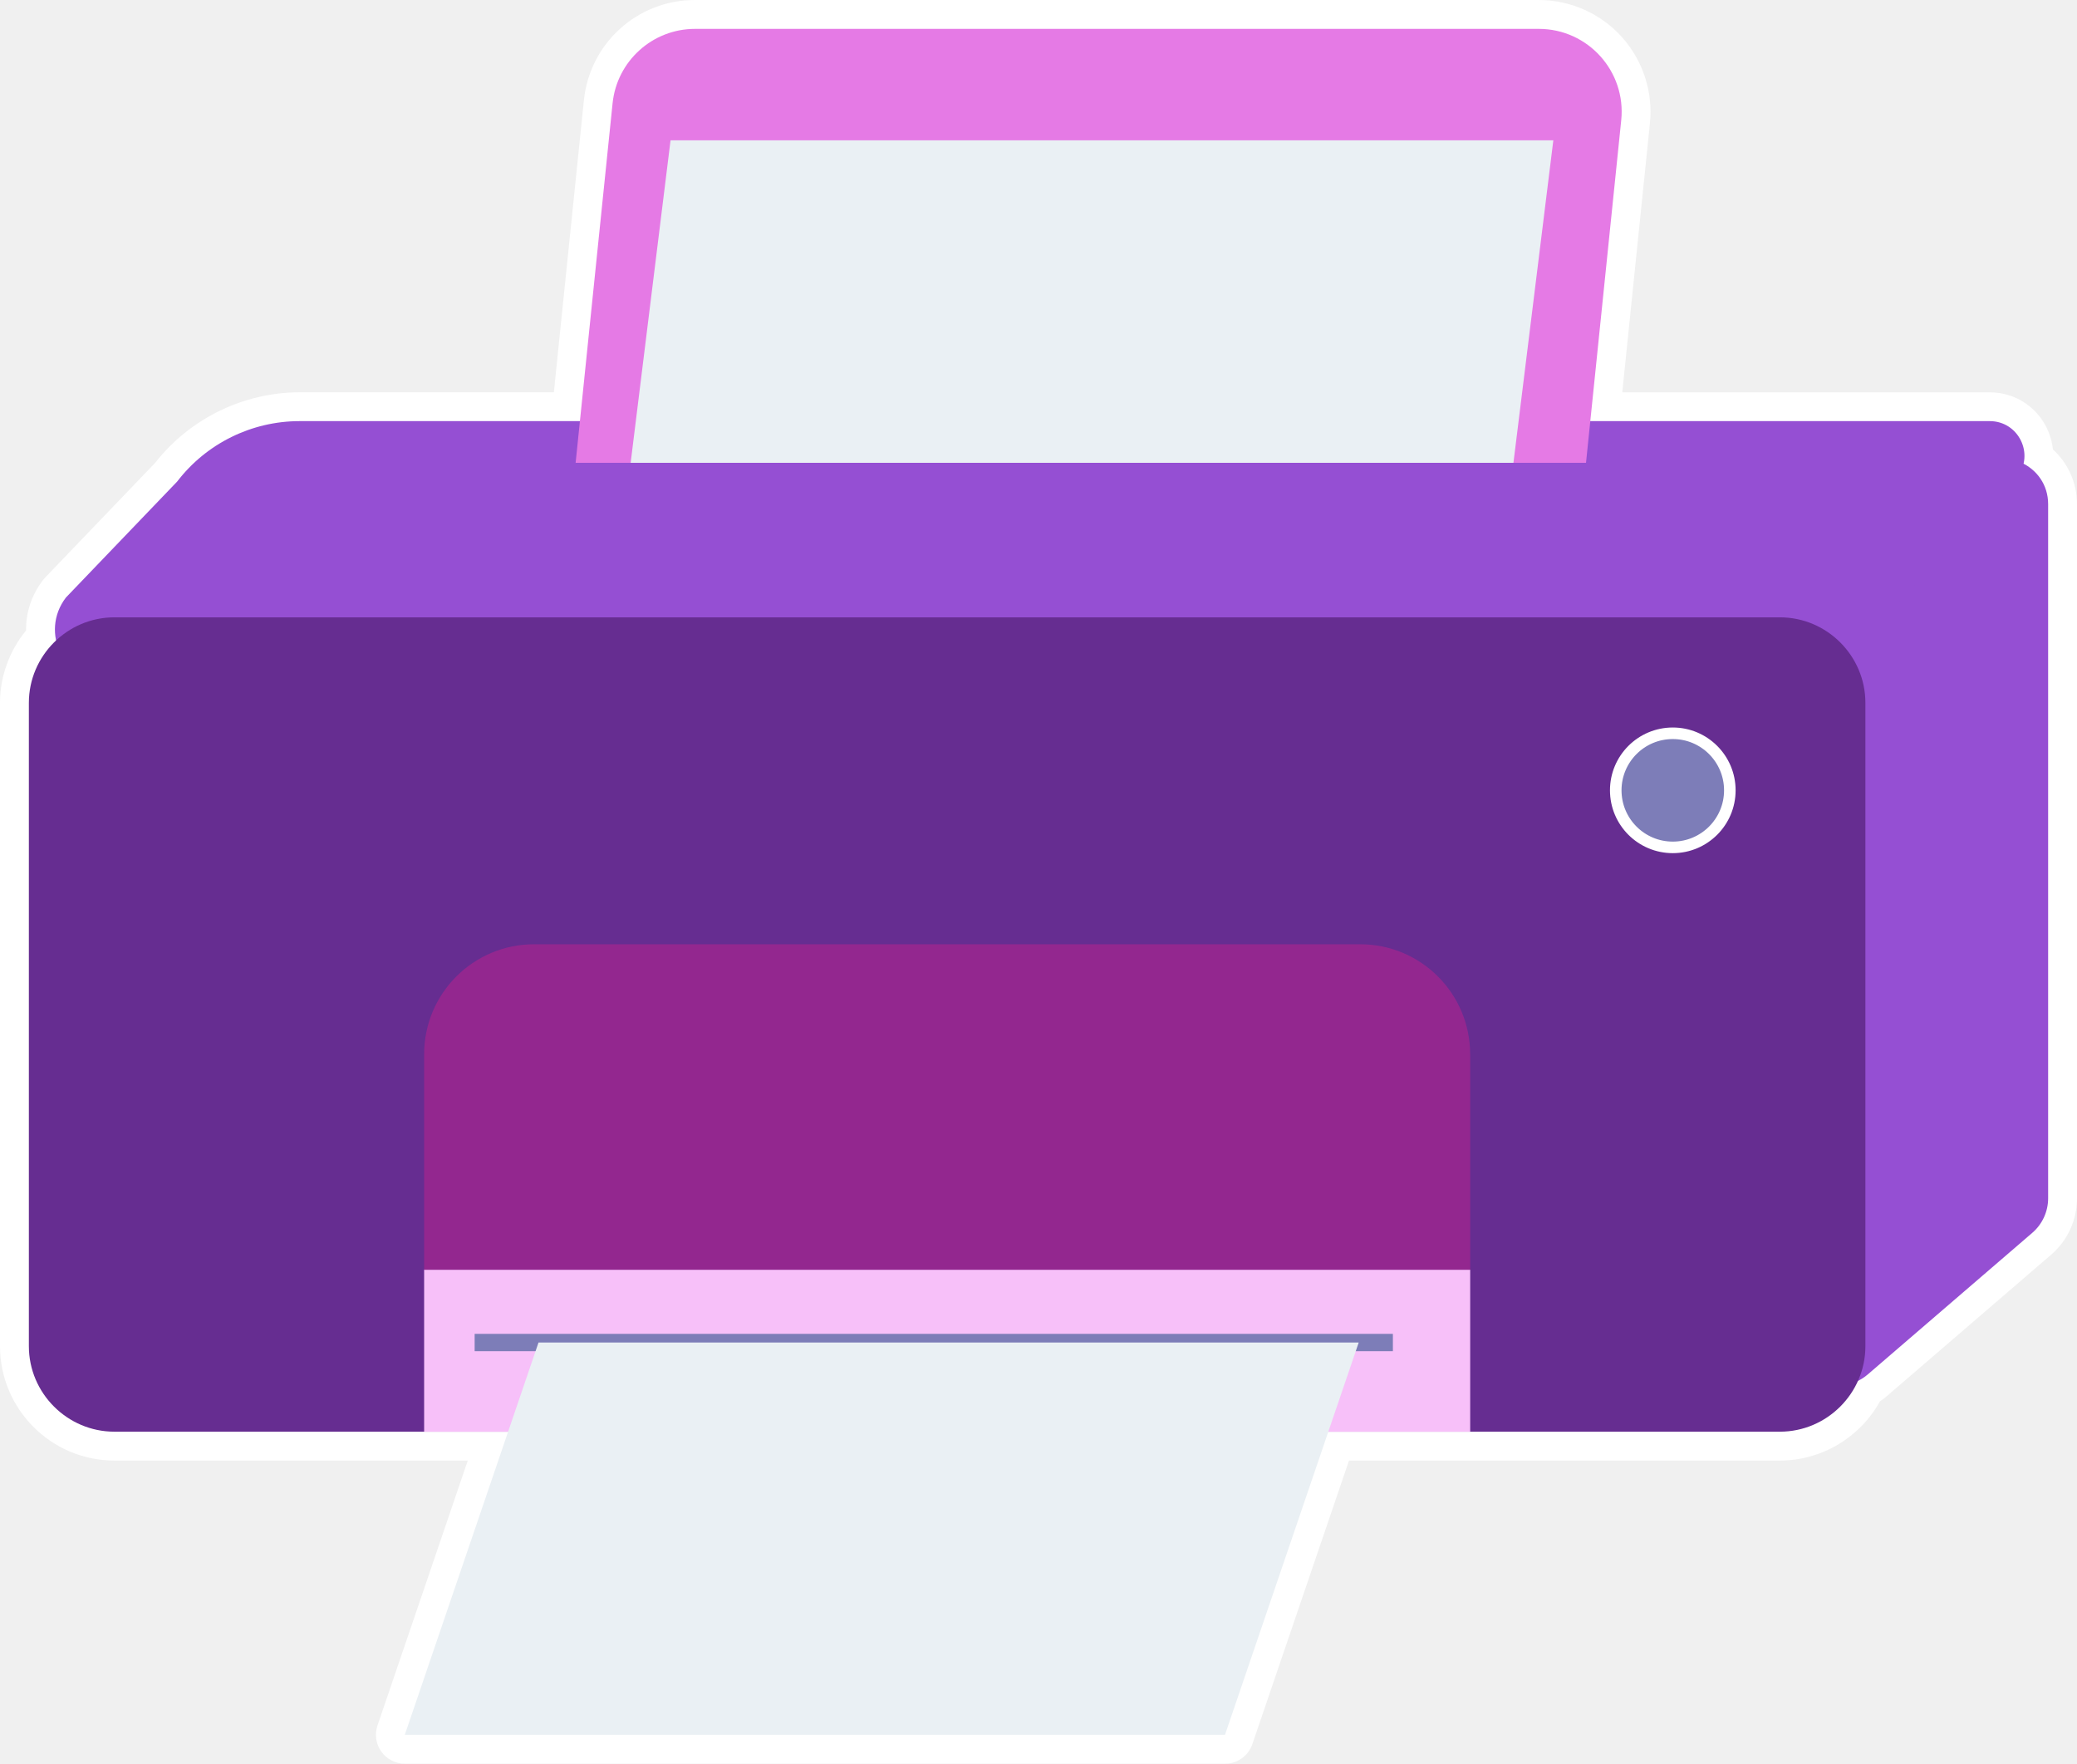
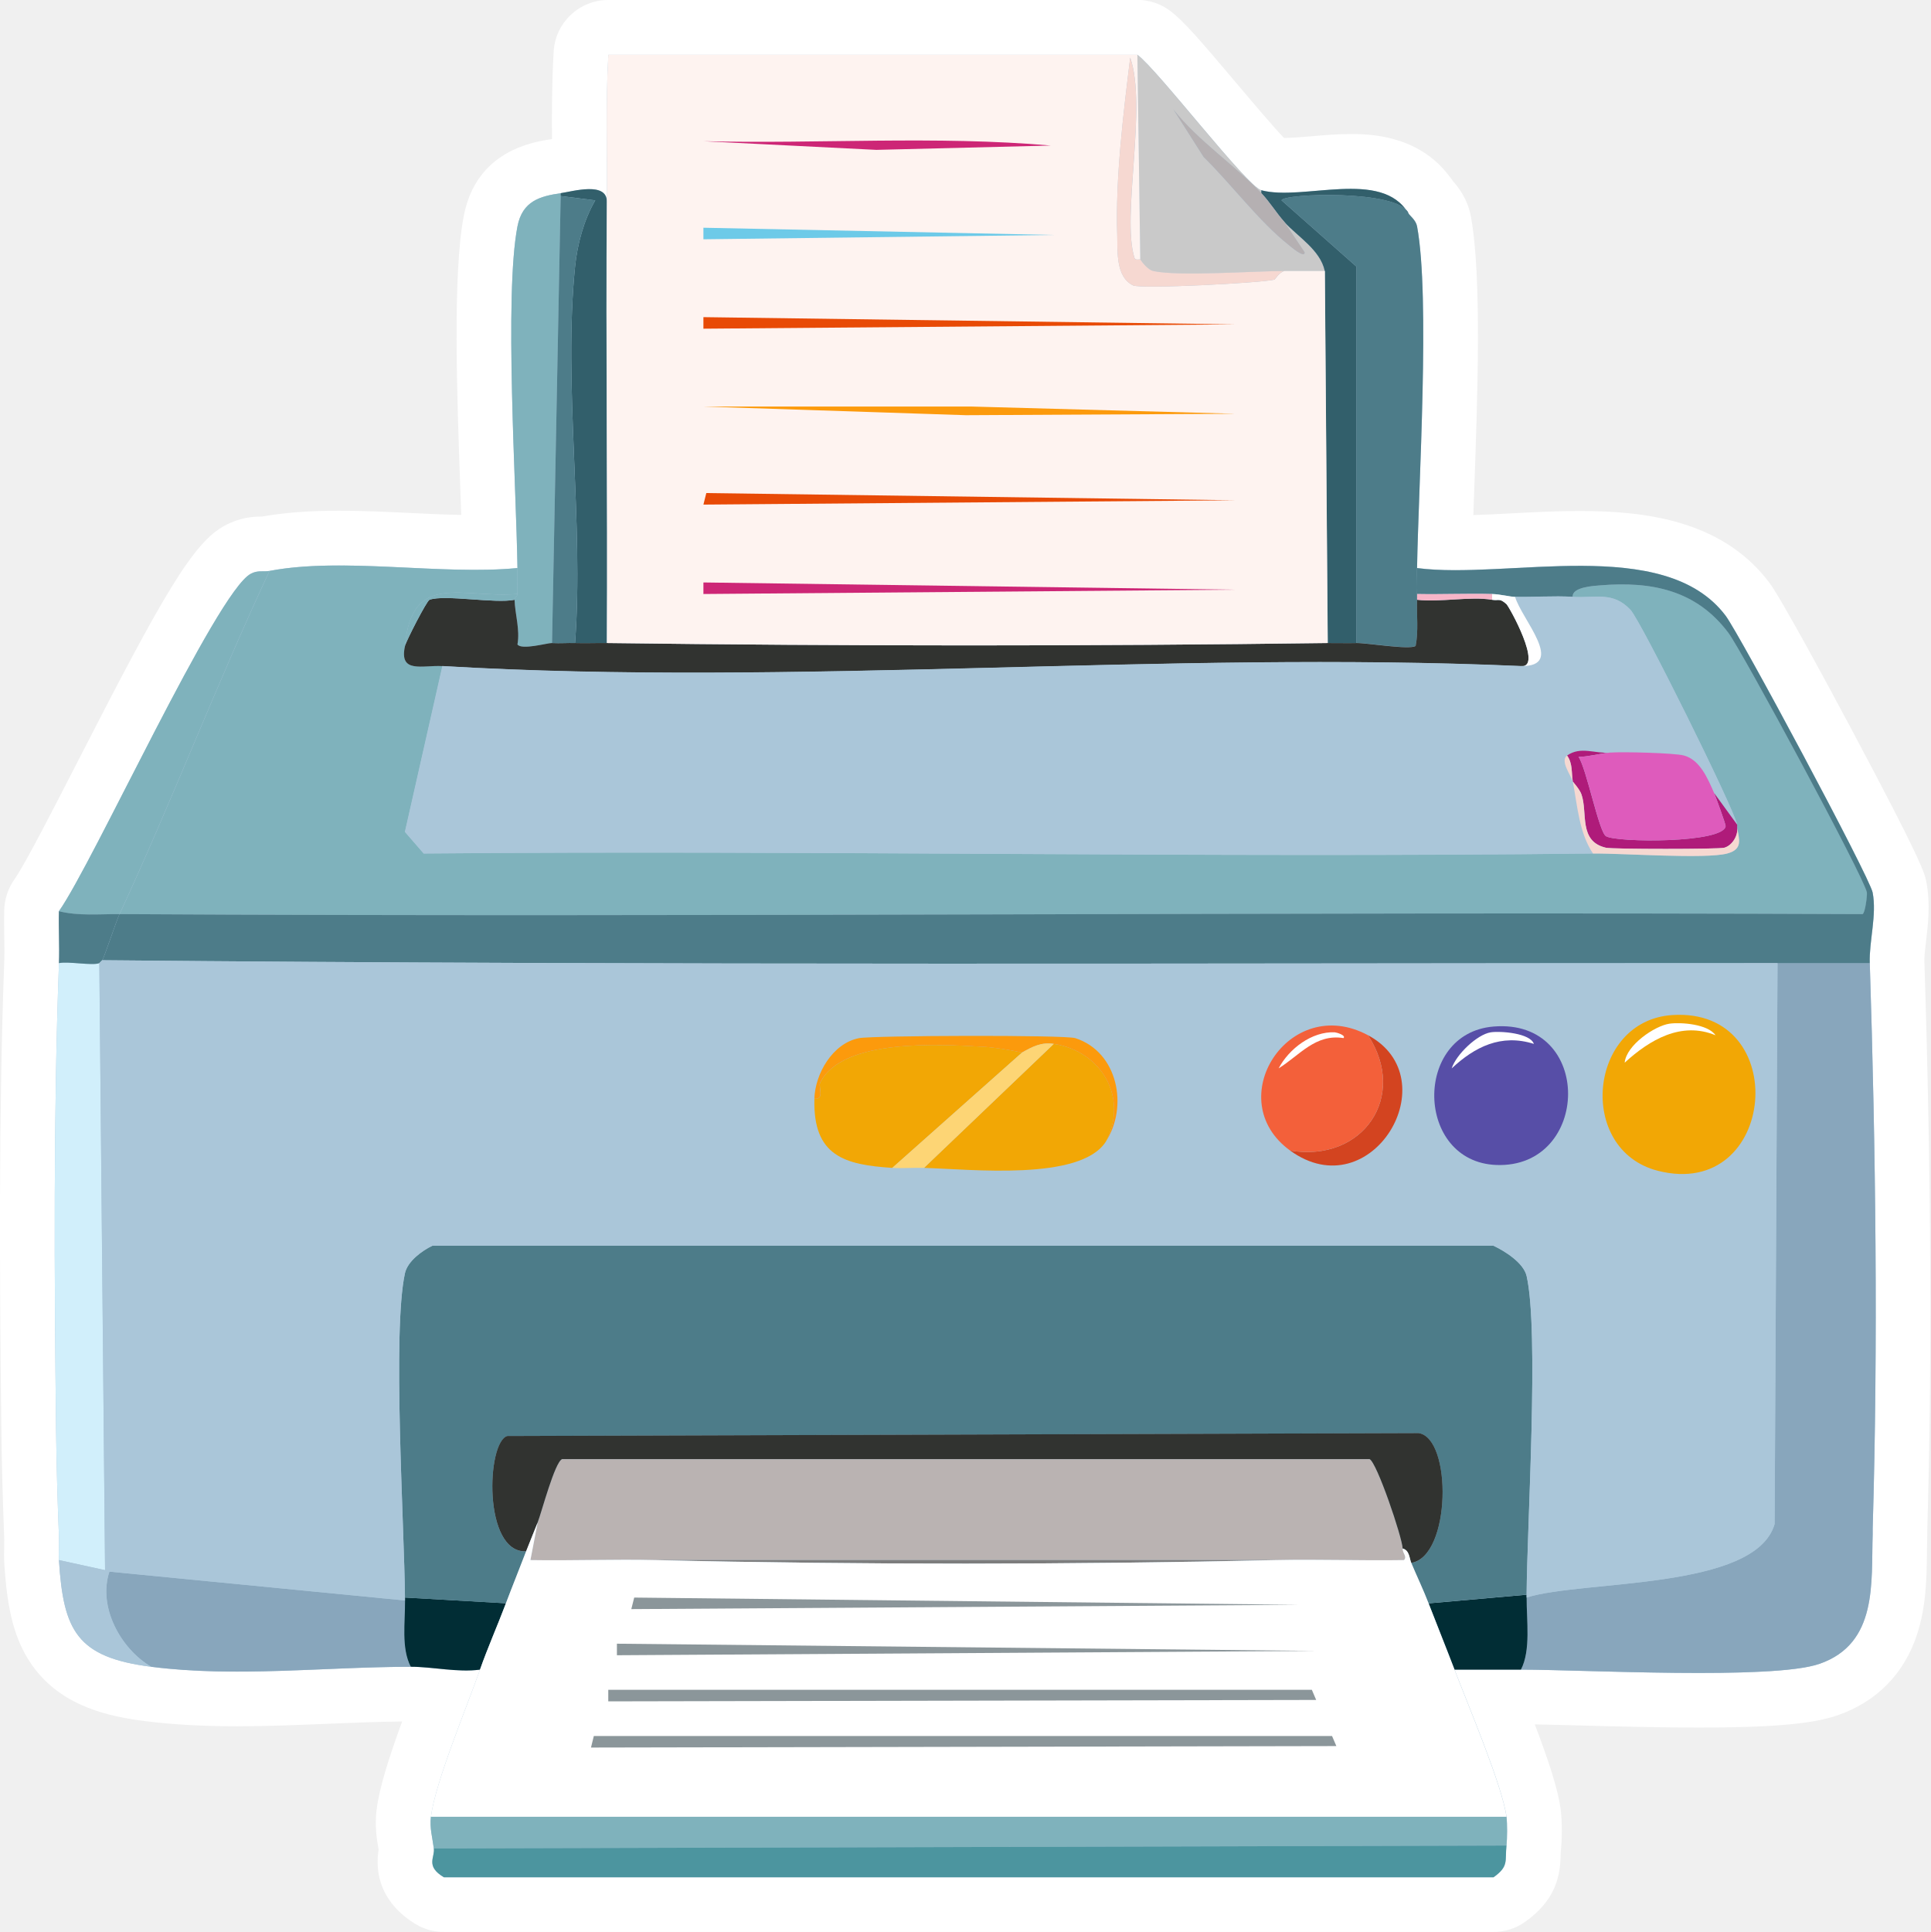
- <svg xmlns="http://www.w3.org/2000/svg" version="1.1" x="0px" y="0px" width="359.74px" height="305.44px" viewBox="0 0 359.74 305.44" style="overflow:visible;enable-background:new 0 0 359.74 305.44;" xml:space="preserve">
-   <style type="text/css">
- 	.st0{fill:#FFFFFF;}
- 	.st1{fill:#954FD3;}
- 	.st2{fill:#662D91;}
- 	.st3{fill:#F7C0F9;}
- 	.st4{fill:#93278F;}
- 	.st5{fill:none;stroke:#7D7DB8;stroke-width:3;stroke-miterlimit:10;}
- 	.st6{fill:#EAF0F4;}
- 	.st7{fill:#E57AE5;}
- 	.st8{fill:#7D7DB8;stroke:#FFFFFF;stroke-width:2;stroke-miterlimit:10;}
- </style>
+ <svg xmlns="http://www.w3.org/2000/svg" id="Capa_2" data-name="Capa 2" viewBox="0 0 352.84 353.09">
  <defs>
- </defs>
-   <g>
-     <path class="st0" d="M355.57,77.83c-0.22-2.07-1.02-4.07-2.33-5.73c-2.09-2.64-5.23-4.15-8.61-4.15h-63.65l4.79-46.61   c0.56-5.44-1.22-10.89-4.88-14.95C277.23,2.33,271.99,0,266.52,0H120.38c-9.96,0-18.24,7.47-19.25,17.38l-5.2,50.56H51.9   c-9.71,0-19.03,4.55-25.01,12.2L7.82,100.02c-0.13,0.13-0.25,0.27-0.36,0.42c-1.98,2.58-2.99,5.61-2.94,8.74   C1.62,112.71,0,117.16,0,121.72v111.41c0,10.92,8.89,19.81,19.81,19.81h61.21l-15.64,45.89c-0.52,1.53-0.27,3.21,0.67,4.52   c0.94,1.31,2.45,2.09,4.07,2.09h142.06c2.14,0,4.04-1.36,4.73-3.39l16.74-49.11h74.63c7.22,0,13.85-3.97,17.33-10.25   c0.41-0.28,0.8-0.57,1.17-0.89l28.48-24.51c2.85-2.45,4.48-6.01,4.48-9.77V87.31C359.74,83.64,358.2,80.23,355.57,77.83z" />
-     <g>
+     <style>
+       .cls-1 {
+         fill: #fc9a0c;
+       }
+ 
+       .cls-2 {
+         fill: #fef3f0;
+       }
+ 
+       .cls-3 {
+         fill: #bab3b2;
+       }
+ 
+       .cls-4 {
+         fill: #e84a06;
+       }
+ 
+       .cls-5 {
+         fill: #af1b7a;
+       }
+ 
+       .cls-6 {
+         fill: #f3603a;
+       }
+ 
+       .cls-7 {
+         fill: #d1effb;
+       }
+ 
+       .cls-8 {
+         fill: #7d7d7d;
+       }
+ 
+       .cls-9 {
+         fill: #c9c9c9;
+       }
+ 
+       .cls-10 {
+         fill: #fff;
+       }
+ 
+       .cls-11 {
+         fill: #f2a705;
+       }
+ 
+       .cls-12 {
+         fill: #7fb2bc;
+       }
+ 
+       .cls-13 {
+         fill: #325f6b;
+       }
+ 
+       .cls-14 {
+         fill: #6dcae8;
+       }
+ 
+       .cls-15 {
+         fill: #fdd575;
+       }
+ 
+       .cls-16 {
+         fill: #b5b0b2;
+       }
+ 
+       .cls-17 {
+         fill: #f7b5c8;
+       }
+ 
+       .cls-18 {
+         fill: #aac6d9;
+       }
+ 
+       .cls-19 {
+         fill: #4d7c89;
+       }
+ 
+       .cls-20 {
+         fill: #88a6bc;
+       }
+ 
+       .cls-21 {
+         fill: #8b969a;
+       }
+ 
+       .cls-22 {
+         fill: #574ea7;
+       }
+ 
+       .cls-23 {
+         fill: #313330;
+       }
+ 
+       .cls-24 {
+         fill: #f6d8d1;
+       }
+ 
+       .cls-25 {
+         fill: #de5bbc;
+       }
+ 
+       .cls-26 {
+         fill: #012d35;
+       }
+ 
+       .cls-27 {
+         fill: #cd2676;
+       }
+ 
+       .cls-28 {
+         fill: #4c959f;
+       }
+ 
+       .cls-29 {
+         fill: #d34420;
+       }
+     </style>
+   </defs>
+   <g id="Capa_3" data-name="Capa 3">
+     <g id="impresora">
      <g>
-         <path class="st1" d="M352,213.5l-28.48,24.51c-5.12,4.4-13.04,0.77-13.04-5.98V111.82c0-2.3,1-4.48,2.74-5.98l28.48-24.51     c5.12-4.4,13.04-0.77,13.04,5.98v120.21C354.74,209.82,353.74,212,352,213.5z" />
-         <path class="st1" d="M321.75,118.23H18.7c-7.6,0-11.9-8.72-7.28-14.75l19.26-20.08c5.06-6.6,12.9-10.47,21.22-10.47h292.73     c4.98,0,7.79,5.71,4.76,9.65l-36.6,38.73C312.67,121.48,321.94,118.23,321.75,118.23z" />
-         <path class="st2" d="M308.28,247.94H19.81c-8.14,0-14.81-6.66-14.81-14.81V121.72c0-8.14,6.66-14.81,14.81-14.81h288.47     c8.14,0,14.81,6.66,14.81,14.81v111.41C323.09,241.28,316.42,247.94,308.28,247.94z" />
        <g>
-           <rect x="73.46" y="219.89" class="st3" width="181.18" height="28.05" />
+           <path class="cls-18" d="M81.14,348.09c-.9,0-1.79-.24-2.56-.7-5.54-3.3-4.62-7.76-4.31-9.22,0-.03.01-.05.02-.08-.05-.35-.11-.69-.17-1.03-.26-1.52-.58-3.4-.31-5.64.64-5.2,3.87-13.76,6.76-21.38-.39-.04-.78-.08-1.17-.12-1.57-.16-3.05-.31-4.31-.31-5.06,0-10.35.22-15.46.43-5.31.22-10.8.45-16.24.45-6.17,0-11.52-.3-16.38-.92-16.8-2.14-20.33-9.81-21.22-24.15-.06-.96-.04-1.88-.02-2.7.01-.55.03-1.09,0-1.63-.28-6.79-.46-13.59-.53-19.65-.33-28.23-.49-58.14.53-85.62.06-1.52.03-3.08,0-4.72-.02-1.53-.05-3.11,0-4.71.03-.99.35-1.95.92-2.75,2.17-3.06,6.97-12.44,12.05-22.37,14.58-28.49,20.2-38.38,24.71-40.81,1.73-.93,3.28-1.05,4.43-1.05,0,0,.49,0,.51,0,3.85-.73,8.17-1.07,13.58-1.07,4.2,0,8.55.21,12.75.41,4.22.2,8.2.39,12.06.39.93,0,1.82-.01,2.68-.03-.08-2.72-.19-5.82-.31-9.19-.63-17.57-1.42-39.44.52-49.51,1.65-8.54,8.97-9.61,12.09-10.06.25-.04.56-.1.92-.17.9-.18,2.03-.4,3.23-.52,0-.44,0-.87,0-1.31-.04-6.09-.08-12.39.29-18.65.16-2.64,2.34-4.71,4.99-4.71h96.71c1.08,0,2.14.35,3.01,1,2.09,1.57,5.62,5.71,11.21,12.33,3.42,4.06,8.47,10.05,10.39,11.74.61.1,1.37.15,2.25.15,1.62,0,3.47-.16,5.43-.33,2.19-.19,4.45-.38,6.71-.38,2.44,0,9.79,0,14.06,5.74.25.3.47.6.66.91.69.74,1.94,2.16,2.33,4.28,1.93,10.4,1.14,32.24.51,49.78-.12,3.28-.23,6.29-.31,8.95.61.02,1.25.02,1.91.02,3.24,0,6.75-.18,10.46-.38,3.98-.21,8.1-.42,12.19-.42,10.4,0,23.29,1.26,30.71,11.09,1.74,2.3,26.94,48.19,27.8,52.67.61,3.19.23,6.4-.1,9.23-.19,1.64-.38,3.2-.34,4.46,1.24,38.79,1.42,73.65.53,103.61,0,.1,0,.2,0,.29,0,.26,0,.52,0,.78-.03,1.01-.05,2.05-.06,3.1-.1,8.27-.25,20.76-13.06,25.17-3.88,1.34-11.18,1.93-23.64,1.93h0c-7.21,0-15.03-.21-21.32-.38-4.6-.12-8.57-.23-11.21-.23h-4.77c3.62,9.14,6.56,16.95,7.1,21.26.22,1.76.18,4.79.01,6.41-.05.43-.06.83-.07,1.24-.06,2.58-.46,5.33-4.39,8.11-.84.6-1.85.92-2.89.92H81.14Z" />
+           <path class="cls-10" d="M207.89,10c3.86,2.9,20,24.06,22.66,24.77,1.24.33,2.66.45,4.19.45,3.74,0,8.13-.7,12.14-.7,4.17,0,7.94.76,10.15,3.86.18.19.32.39.4.61.26.44,1.37,1.24,1.58,2.37,2.42,13.01.25,47.38,0,62.45,2.15.28,4.52.39,7.03.39,6.92,0,14.94-.79,22.65-.79,10.82,0,21.03,1.57,26.72,9.1,2.57,3.41,26.34,47.78,26.88,50.6.79,4.1-.66,8.89-.53,12.91,1.08,33.71,1.53,69.61.53,103.3-.01.35.01.71,0,1.05-.3,8.76,1.01,20.01-9.75,23.72-3.77,1.3-12.46,1.66-22.02,1.66-12.32,0-26.08-.61-32.53-.61h-12.12c2.33,6.1,8.8,21.38,9.49,26.88.16,1.32.14,3.93,0,5.27-.3,2.83.48,3.78-2.37,5.8H81.14c-3.42-2.04-1.63-3.61-1.84-5.27-.25-1.99-.78-3.71-.53-5.8.77-6.27,6.58-20.1,8.96-26.88-.84.11-1.7.16-2.57.16-3.4,0-6.97-.68-10.08-.68h0c-10.38,0-21.1.88-31.68.88-5.3,0-10.57-.22-15.75-.88-13.59-1.73-16.06-6.57-16.87-19.5-.09-1.39.06-2.82,0-4.22-.26-6.4-.45-13.11-.53-19.5-.32-27.55-.5-57.93.53-85.38.12-3.15-.09-6.34,0-9.49,6.24-8.81,28.75-58.28,35.05-61.66.78-.42,1.43-.46,2.06-.46.13,0,.26,0,.39,0,.32,0,.64,0,.98-.07,3.94-.75,8.24-.99,12.73-.99,8.13,0,16.81.8,24.81.8,2.69,0,5.31-.09,7.79-.33-.22-14.83-2.44-49.82,0-62.45.9-4.66,4.17-5.52,7.91-6.06,1.11-.16,3.34-.74,5.23-.74,1.75,0,3.21.5,3.21,2.28,0,.01,0,.03,0,.04,0-.01,0-.03,0-.04.07-8.91-.26-17.91.26-26.84h96.71M207.89,0h-96.71c-5.29,0-9.67,4.13-9.98,9.41-.32,5.4-.34,10.77-.31,16.01-3.57.52-13.84,2.17-16.12,14.04-2.05,10.62-1.25,32.81-.61,50.63.05,1.39.1,2.73.14,4.02-2.99-.06-6.09-.2-9.34-.36-4.26-.2-8.66-.41-12.98-.41-5.52,0-10,.34-14.03,1.06h-.06c-1.6,0-4.05.17-6.8,1.65-5.77,3.1-11.18,12.44-26.79,42.93-4.56,8.9-9.72,18.99-11.68,21.76-1.14,1.61-1.78,3.53-1.84,5.51-.05,1.71-.02,3.34,0,4.93.03,1.58.05,3.07,0,4.46-1.03,27.58-.86,57.57-.53,85.87.07,6.12.26,12.96.53,19.79.01.32,0,.79-.01,1.3-.02.87-.05,1.95.02,3.14.5,7.98,1.67,14.36,5.79,19.54,5.27,6.64,13.35,8.43,19.79,9.25,5.07.65,10.63.96,17.01.96,5.54,0,11.08-.23,16.44-.45,4.74-.2,9.24-.38,13.68-.42-2.41,6.6-4.17,12.07-4.67,16.18-.36,2.97.05,5.36.35,7.1,0,.05.02.09.02.14-1.16,7.61,3.72,11.79,6.81,13.63,1.55.92,3.32,1.41,5.12,1.41h191.84c2.07,0,4.09-.64,5.78-1.84,5.56-3.94,6.41-8.31,6.5-12.07,0-.35.01-.61.04-.84.21-1.96.26-5.33-.02-7.56-.46-3.68-2.23-9.03-4.74-15.62,2.35.04,5.28.12,8.53.2,6.31.17,14.17.38,21.45.38,13.22,0,20.78-.66,25.27-2.21,7.18-2.47,12.23-7.57,14.6-14.75,1.71-5.17,1.77-10.44,1.83-15.09.01-1.06.02-2.06.06-2.99.01-.34.01-.69,0-1.04v-.12c.89-30.05.71-65-.53-103.85-.03-.89.14-2.33.31-3.72.36-3.04.81-6.81.05-10.76-.3-1.57-.68-3.52-13.67-27.89-3.77-7.08-12.8-23.86-15.04-26.84-8.75-11.59-23.14-13.08-34.7-13.08-4.22,0-8.4.22-12.44.43-2.42.13-4.75.25-6.95.31.04-1.2.09-2.45.13-3.74.64-17.79,1.44-39.93-.59-50.87-.58-3.14-2.28-5.32-3.28-6.43-.21-.32-.44-.63-.69-.93-5.76-7.66-14.95-7.66-18-7.66-2.47,0-4.84.2-7.13.4-1.85.16-3.6.31-5.01.31-.02,0-.03,0-.05,0-2.23-2.36-6.2-7.06-8.77-10.11-6.66-7.9-9.61-11.29-12.02-13.11-1.73-1.3-3.84-2.01-6.01-2.01h0Z" />
        </g>
-         <path class="st4" d="M254.63,182.57c0-10.52-8.53-19.04-19.04-19.04H92.5c-10.52,0-19.04,8.53-19.04,19.04v37.32h181.18V182.57z" />
-         <line class="st5" x1="82.21" y1="232.5" x2="241.25" y2="232.5" />
-         <polygon class="st6" points="212.17,300.44 70.11,300.44 93.27,232.5 235.33,232.5    " />
-         <path class="st7" d="M274.7,80.15h-175l6.4-62.26C106.85,10.57,113.02,5,120.38,5h146.14c8.51,0,15.15,7.36,14.28,15.82     L274.7,80.15z" />
-         <polygon class="st6" points="262.13,80.15 109.23,80.15 116.14,24.3 269.04,24.3    " />
-         <circle class="st8" cx="289.73" cy="136.87" r="9.88" />
+         <g id="Objeto_generativo" data-name="Objeto generativo">
+           <path class="cls-20" d="M341.76,176.02c1.08,33.71,1.53,69.61.53,103.3-.01.35.01.71,0,1.05-.3,8.76,1.01,20.01-9.75,23.72-8.62,2.97-43.09,1.05-54.55,1.05,1.86-3.54,1.02-9.04,1.05-13.18,10.2-3.25,41.83-1.28,45.33-13.44l.53-102.51h16.87Z" />
+           <path class="cls-7" d="M18.16,176.02l1.05,110.94-8.43-1.84c-.09-1.39.06-2.82,0-4.22-.26-6.4-.45-13.11-.53-19.5-.32-27.55-.5-57.93.53-85.38,1.7-.37,6.14.51,7.38,0Z" />
+           <path class="cls-12" d="M94.58,103.81c.02,1.57-.05,3.17,0,4.74-10.03.87-19.35-4.28-20.55,9.49-1.15,5.13,3.18,3.47,6.85,3.69l-6.85,30.31,3.43,3.95c71.22-.63,142.5.84,213.72,0,5.36-.06,20.56,1.05,24.51,0,3-.79,2.15-2.67,1.84-4.74-.03-.17.04-.36,0-.53-.7-3.2-17.56-37.19-19.5-39.26-3.22-3.44-6.38-2.11-10.54-2.37-.22-1.83,3.97-2.02,5.01-2.11,9.43-.78,17.59.87,23.45,8.7,2.49,3.32,24.86,44.78,25.3,47.43.08.5-.31,3.78-.79,3.95-106.19-.46-212.41.61-318.6,0,9.61-20.68,17.74-42.07,27.41-62.72,13.48-2.57,31.38.83,45.33-.53Z" />
+           <path class="cls-19" d="M341.76,176.02h-16.87c-102.06,0-204.17.44-306.21-.53.32-.32,2.55-7.11,3.16-8.43,106.18.61,212.41-.46,318.6,0,.48-.18.87-3.46.79-3.95-.44-2.65-22.81-44.11-25.3-47.43-5.86-7.83-14.03-9.48-23.45-8.7-1.04.09-5.22.28-5.01,2.11-3.47-.22-7.06.08-10.54,0-.95-.02-2.7-.49-4.22-.53-4.55-.12-9.15.09-13.7,0,.05-1.57-.03-3.17,0-4.74,16.43,2.17,45.19-6.15,56.39,8.7,2.57,3.41,26.34,47.78,26.88,50.6.79,4.1-.66,8.89-.53,12.91Z" />
+           <path class="cls-19" d="M257.43,38.99c.26.44,1.37,1.24,1.58,2.37,2.42,13.01.25,47.38,0,62.45-.03,1.57.05,3.17,0,4.74-.01.35.01.71,0,1.05-.09,2.79.28,5.67-.26,8.43-1.07.76-9.12-.57-10.8-.53V48.74l-13.7-12.12c.17-1.28,21.5-2.01,23.19,2.37Z" />
+           <path class="cls-9" d="M230.55,34.77v.53c-5.01-5.25-11.5-9.5-16.07-15.28l5.53,8.7c5,4.88,10.13,11.8,15.55,16.07.13.1,2.98,2.6,2.9,1.32l-3.69-5.53c2.36,2.64,6.58,5.09,7.38,8.96h-7.38c-5.67,0-19.38,1.02-23.98,0-.86-.19-1.86-1.34-2.37-2.11l-.53-37.42c3.86,2.9,20,24.06,22.66,24.77Z" />
+           <path class="cls-12" d="M102.48,35.3v.53l-1.58,81.69c-.77-.04-5.56,1.34-6.32.26.5-2.71-.44-5.56-.53-8.17-.02-.5.54-.56.53-1.05-.05-1.57.02-3.17,0-4.74-.22-14.83-2.44-49.82,0-62.45.9-4.66,4.17-5.52,7.91-6.06Z" />
+           <path class="cls-12" d="M49.25,104.34c-9.67,20.65-17.8,42.04-27.41,62.72-3.67-.02-7.47.38-11.07-.53,6.24-8.81,28.75-58.28,35.05-61.66,1.34-.72,2.29-.31,3.43-.53Z" />
+           <path class="cls-13" d="M110.91,36.88c-.21,26.87.16,53.77,0,80.64-1.93-.03-3.79.06-5.8,0,1.64-21.98-2.19-47.18,0-68.78.42-4.12,1.6-8.53,3.69-12.12l-6.32-.79v-.53c2.14-.31,8.49-2.18,8.43,1.58Z" />
+           <path class="cls-13" d="M257.43,38.99c-1.69-4.38-23.02-3.65-23.19-2.37l13.7,12.12v68.78c-1.83.05-3.52-.02-5.27,0l-.53-67.99c-.8-3.87-5.02-6.32-7.38-8.96-1.48-1.66-2.68-3.67-4.22-5.27v-.53c7.63,2.03,22.02-4.01,26.88,4.22Z" />
+           <path class="cls-19" d="M21.84,167.06c-.62,1.33-2.85,8.11-3.16,8.43-.15.15-.49.51-.53.53-1.24.51-5.68-.37-7.38,0,.12-3.15-.09-6.34,0-9.49,3.6.9,7.4.51,11.07.53Z" />
+           <path class="cls-12" d="M275.35,332.02c.16,1.32.14,3.93,0,5.27l-196.06.53c-.25-1.99-.78-3.71-.53-5.8h196.59Z" />
+           <path class="cls-28" d="M275.35,337.29c-.3,2.83.48,3.78-2.37,5.8H81.14c-3.42-2.04-1.63-3.61-1.84-5.27l196.06-.53Z" />
+           <path class="cls-20" d="M74.02,292.5c.04,3.94-.73,8.7,1.05,12.12-15.58,0-31.92,1.98-47.43,0-5.64-3.32-9.77-10.99-7.64-17.39l54.02,5.27Z" />
+           <path class="cls-26" d="M92.47,293.02c-1.51,3.99-3.35,8.17-4.74,12.12-4.1.55-8.75-.53-12.65-.53-1.78-3.42-1.01-8.18-1.05-12.12,0-.18,0-.35,0-.53l18.45,1.05Z" />
+           <path class="cls-26" d="M279.04,291.44c0,.18,0,.35,0,.53-.03,4.14.8,9.64-1.05,13.18h-12.12c-1.54-4.03-3.18-8.08-4.74-12.12l17.92-1.58Z" />
+           <path class="cls-23" d="M94.05,109.61c.08,2.61,1.02,5.46.53,8.17.76,1.08,5.55-.3,6.32-.26,1.51.07,2.84-.04,4.22,0,2.01.06,3.87-.03,5.8,0,43.94.57,87.82.59,131.76,0,1.75-.02,3.44.05,5.27,0,1.68-.05,9.73,1.29,10.8.53.54-2.77.17-5.64.26-8.43,4.16.49,9.75-.66,13.7,0,1.29.22,1.34-.37,2.64.79.5.45,6.76,11.76,2.64,11.33-64.73-2.85-132.76,3.8-197.11,0-3.67-.22-8,1.44-6.85-3.69.19-.85,3.97-8.25,4.48-8.43,2.76-1,12.02.74,15.55,0Z" />
+           <g>
+             <path class="cls-2" d="M207.89,10l.53,37.42c-.05-.08-.9.21-1.05-.26-2.43-7.57,2.35-27.64-.79-36.63-1.25,10.23-2.71,22.01-2.37,32.41.09,2.9-.32,7.67,2.9,9.22,1.42.69,23.27-.44,25.83-1.05.12-.03.9-1.39,1.84-1.58h7.38l.53,67.99c-43.94.59-87.82.57-131.76,0,.16-26.87-.21-53.77,0-80.64.07-8.92-.26-17.94.26-26.88h96.71Z" />
+             <path class="cls-24" d="M208.42,47.42c.51.77,1.51,1.92,2.37,2.11,4.6,1.02,18.31,0,23.98,0-.94.19-1.73,1.55-1.84,1.58-2.56.62-24.4,1.74-25.83,1.05-3.22-1.55-2.81-6.33-2.9-9.22-.34-10.4,1.12-22.18,2.37-32.41,3.14,8.99-1.64,29.06.79,36.63.15.47,1,.19,1.05.26Z" />
+             <polygon class="cls-4" points="129.1 90.11 225.81 91.43 128.57 92.22 129.1 90.11" />
+             <polygon class="cls-27" points="128.57 106.45 225.81 107.77 128.57 108.56 128.57 106.45" />
+             <polygon class="cls-4" points="128.57 57.96 225.81 59.28 128.57 60.07 128.57 57.96" />
+             <polygon class="cls-1" points="128.57 74.3 177.59 74.3 225.81 75.62 176.53 75.88 128.57 74.3" />
+             <polygon class="cls-14" points="128.57 41.62 192.61 42.94 128.57 43.73 128.57 41.62" />
+             <path class="cls-27" d="M128.57,25.81c21.13.51,42.43-1.04,63.51.79l-31.89.79-31.62-1.58Z" />
+           </g>
+           <path class="cls-18" d="M287.47,109.08c4.16.27,7.32-1.07,10.54,2.37,1.94,2.07,18.8,36.07,19.5,39.26l-4.22-5.8c-1.13-2.57-2.55-6.06-5.53-6.85-1.79-.47-11.28-.7-13.44-.53-2.81.24-5.39-1.23-7.91.53-1.28,1.04.66,3.54,1.05,4.74.85,4.6,1.18,9.43,3.69,13.18-71.21.84-142.49-.63-213.72,0l-3.43-3.95,6.85-30.31c64.35,3.8,132.38-2.85,197.11,0,8.37.13.1-8.59-1.05-12.65,3.48.08,7.07-.22,10.54,0Z" />
+           <path class="cls-5" d="M294.33,137.54c-1.81.14-3.91.76-5.8.79,1.46,2.14,3.71,13.7,5.01,14.49,1.95,1.19,21.51,1.3,21.87-1.84.04-.32-1.85-5.47-2.11-6.06l4.22,5.8c.04.17-.03.36,0,.53.19,1.52-.95,3.31-2.37,3.69-1.04.28-20.37.28-21.61,0-5.07-1.16-3.3-6.41-4.48-9.75-.36-1.01-1.54-2.24-1.58-2.37-.28-1.51.02-3.27-1.05-4.74,2.51-1.76,5.1-.29,7.91-.53Z" />
+           <path class="cls-24" d="M317.52,151.25c.31,2.07,1.15,3.95-1.84,4.74-3.95,1.05-19.15-.06-24.51,0-2.51-3.74-2.84-8.58-3.69-13.18.04.14,1.22,1.36,1.58,2.37,1.18,3.35-.59,8.59,4.48,9.75,1.24.28,20.57.28,21.61,0,1.42-.38,2.57-2.17,2.37-3.69Z" />
+           <path class="cls-12" d="M94.58,108.56c.02.5-.54.56-.53,1.05-3.53.74-12.78-1-15.55,0-.51.18-4.29,7.58-4.48,8.43,1.21-13.77,10.52-8.61,20.55-9.49Z" />
+           <path class="cls-10" d="M276.93,109.08c1.16,4.06,9.42,12.78,1.05,12.65,4.13.43-2.14-10.89-2.64-11.33-1.3-1.16-1.34-.57-2.64-.79v-1.05c1.52.04,3.27.5,4.22.53Z" />
+           <path class="cls-17" d="M272.72,108.56v1.05c-3.96-.66-9.55.49-13.7,0,.01-.35-.01-.71,0-1.05,4.56.09,9.15-.12,13.7,0Z" />
+           <path class="cls-16" d="M230.55,35.3c1.53,1.61,2.73,3.61,4.22,5.27l3.69,5.53c.08,1.28-2.77-1.22-2.9-1.32-5.42-4.27-10.55-11.2-15.55-16.07l-5.53-8.7c4.57,5.78,11.07,10.04,16.07,15.28Z" />
+           <path class="cls-19" d="M105.12,117.52c-1.37-.04-2.71.07-4.22,0l1.58-81.69,6.32.79c-2.09,3.59-3.27,8-3.69,12.12-2.19,21.6,1.64,46.8,0,68.78Z" />
+           <path class="cls-19" d="M279.04,291.44l-17.92,1.58c-.94-2.44-2.14-4.95-3.16-7.38,7.27-1.16,7.49-22.85,1.32-23.72l-166.55.53c-3.79,1.03-4.5,21.42,3.43,21.08-1.21,3.16-2.5,6.33-3.69,9.49l-18.45-1.05c-.12-13.18-2.34-48.66,0-59.29.48-2.16,3.1-4.1,5.01-5.01h193.95c2.09.98,5.51,3.13,6.06,5.53,2.31,10.1.08,45.49,0,58.24Z" />
+           <path class="cls-3" d="M256.38,283.01c.03.99.85,1.41.26,2.11-7.81.13-15.65-.17-23.45,0h-113.31c-7.63-.18-15.29.13-22.93,0l1.32-6.85c.72-1.84,3.13-11.06,4.48-11.59h147.57c1.32.51,5.99,14.32,6.06,16.34Z" />
+           <path class="cls-23" d="M257.96,285.64c-.36-.85-.31-2.31-1.58-2.64-.07-2.01-4.74-15.83-6.06-16.34H102.75c-1.35.53-3.76,9.75-4.48,11.59-.69,1.75-1.43,3.51-2.11,5.27-7.93.34-7.22-20.05-3.43-21.08l166.55-.53c6.17.87,5.96,22.55-1.32,23.72Z" />
+           <path class="cls-8" d="M233.19,285.12c-37.74.84-75.57.88-113.31,0h113.31Z" />
+           <g>
+             <path class="cls-10" d="M119.87,285.12c37.74.88,75.57.84,113.31,0,7.8-.17,15.64.13,23.45,0,.59-.7-.23-1.12-.26-2.11,1.27.32,1.22,1.78,1.58,2.64,1.02,2.43,2.22,4.94,3.16,7.38,1.56,4.04,3.2,8.09,4.74,12.12,2.33,6.1,8.8,21.38,9.49,26.88H78.77c.77-6.27,6.58-20.1,8.96-26.88,1.39-3.95,3.23-8.13,4.74-12.12,1.19-3.15,2.48-6.33,3.69-9.49.68-1.76,1.42-3.52,2.11-5.27l-1.32,6.85c7.64.13,15.3-.18,22.93,0Z" />
+             <polygon class="cls-21" points="111.18 308.83 239.78 308.83 240.57 310.68 111.18 310.94 111.18 308.83" />
+             <polygon class="cls-21" points="112.76 300.4 240.57 301.72 112.76 302.51 112.76 300.4" />
+             <polygon class="cls-21" points="115.92 291.97 237.41 293.29 115.39 294.08 115.92 291.97" />
+             <polygon class="cls-21" points="108.54 317.27 243.47 317.27 244.26 319.11 108.02 319.38 108.54 317.27" />
+           </g>
+           <path class="cls-25" d="M313.3,144.92c.26.59,2.14,5.74,2.11,6.06-.36,3.14-19.93,3.04-21.87,1.84-1.29-.79-3.54-12.35-5.01-14.49,1.89-.03,3.99-.65,5.8-.79,2.16-.17,11.65.06,13.44.53,2.98.79,4.4,4.28,5.53,6.85Z" />
+           <path class="cls-24" d="M286.42,138.07c1.08,1.47.78,3.23,1.05,4.74-.39-1.21-2.34-3.71-1.05-4.74Z" />
+           <g>
+             <path class="cls-18" d="M324.89,176.02l-.53,102.51c-3.5,12.15-35.13,10.19-45.33,13.44,0-.18,0-.35,0-.53.08-12.75,2.31-48.14,0-58.24-.55-2.41-3.97-4.55-6.06-5.53H79.03c-1.91.91-4.53,2.84-5.01,5.01-2.34,10.63-.12,46.11,0,59.29,0,.18,0,.35,0,.53l-54.02-5.27c-2.13,6.4,2,14.07,7.64,17.39-13.59-1.73-16.06-6.57-16.87-19.5l8.43,1.84-1.05-110.94s.38-.38.53-.53c102.04.97,204.16.53,306.21.53Z" />
+             <path class="cls-11" d="M186.81,192.36l-23.72,21.08c-8.63-.56-14.54-2.11-14.23-12.65,1.92.22.7-2.17,1.05-2.9,4-8.18,21.93-7.02,29.78-6.59,2.21.12,4.92.6,7.12,1.05Z" />
+             <path class="cls-11" d="M202.09,208.7c-4.71,7.17-24.52,5-33.2,4.74l23.72-22.66c8.68,1.3,13.76,9.85,9.49,17.92Z" />
+             <path class="cls-1" d="M202.09,208.7c4.27-8.07-.81-16.62-9.49-17.92-2.31-.35-3.89.52-5.8,1.58-2.19-.46-4.91-.93-7.12-1.05-7.85-.44-25.78-1.59-29.78,6.59-.36.73.86,3.12-1.05,2.9.13-4.53,3.31-10.13,8.17-11.07,2.53-.49,37.65-.61,39.53,0,7.82,2.53,9.73,12.58,5.53,18.97Z" />
+             <path class="cls-29" d="M235.82,210.28c13.27,2.21,21.58-9.86,14.23-21.08,14.81,7.93.63,31.83-14.23,21.08Z" />
+             <path class="cls-15" d="M192.61,190.78l-23.72,22.66c-1.92-.06-3.89.12-5.8,0l23.72-21.08c1.9-1.07,3.48-1.93,5.8-1.58Z" />
+             <g>
+               <path class="cls-11" d="M305.66,185.51c22.07-1.45,19.16,34.03-2.64,28.46-14.91-3.81-12.7-27.45,2.64-28.46Z" />
+               <path class="cls-10" d="M305.13,187.09c2.07-.3,7.05.06,8.43,2.11-6.26-2.57-12,.81-16.6,5.01.3-3.2,5.48-6.72,8.17-7.12Z" />
+             </g>
+             <g>
+               <path class="cls-22" d="M272.98,187.61c18.41-1.53,17.77,25.94.53,25.3-14.84-.55-15.26-24.08-.53-25.3Z" />
+               <path class="cls-10" d="M272.45,188.67c1.77-.28,7.25.13,7.91,2.11-5.99-1.9-10.83.56-15.02,4.48.82-2.56,4.66-6.2,7.12-6.59Z" />
+             </g>
+             <g>
+               <path class="cls-6" d="M250.05,189.2c7.35,11.22-.96,23.29-14.23,21.08-12.77-9.24-.25-28.84,14.23-21.08Z" />
+               <path class="cls-10" d="M243.99,188.67c.24.01,2.07.51,1.58,1.05-5.13-.83-8.06,3.18-11.86,5.53,1.89-3.58,6.08-6.78,10.28-6.59Z" />
+             </g>
+           </g>
+         </g>
      </g>
    </g>
  </g>
</svg>
